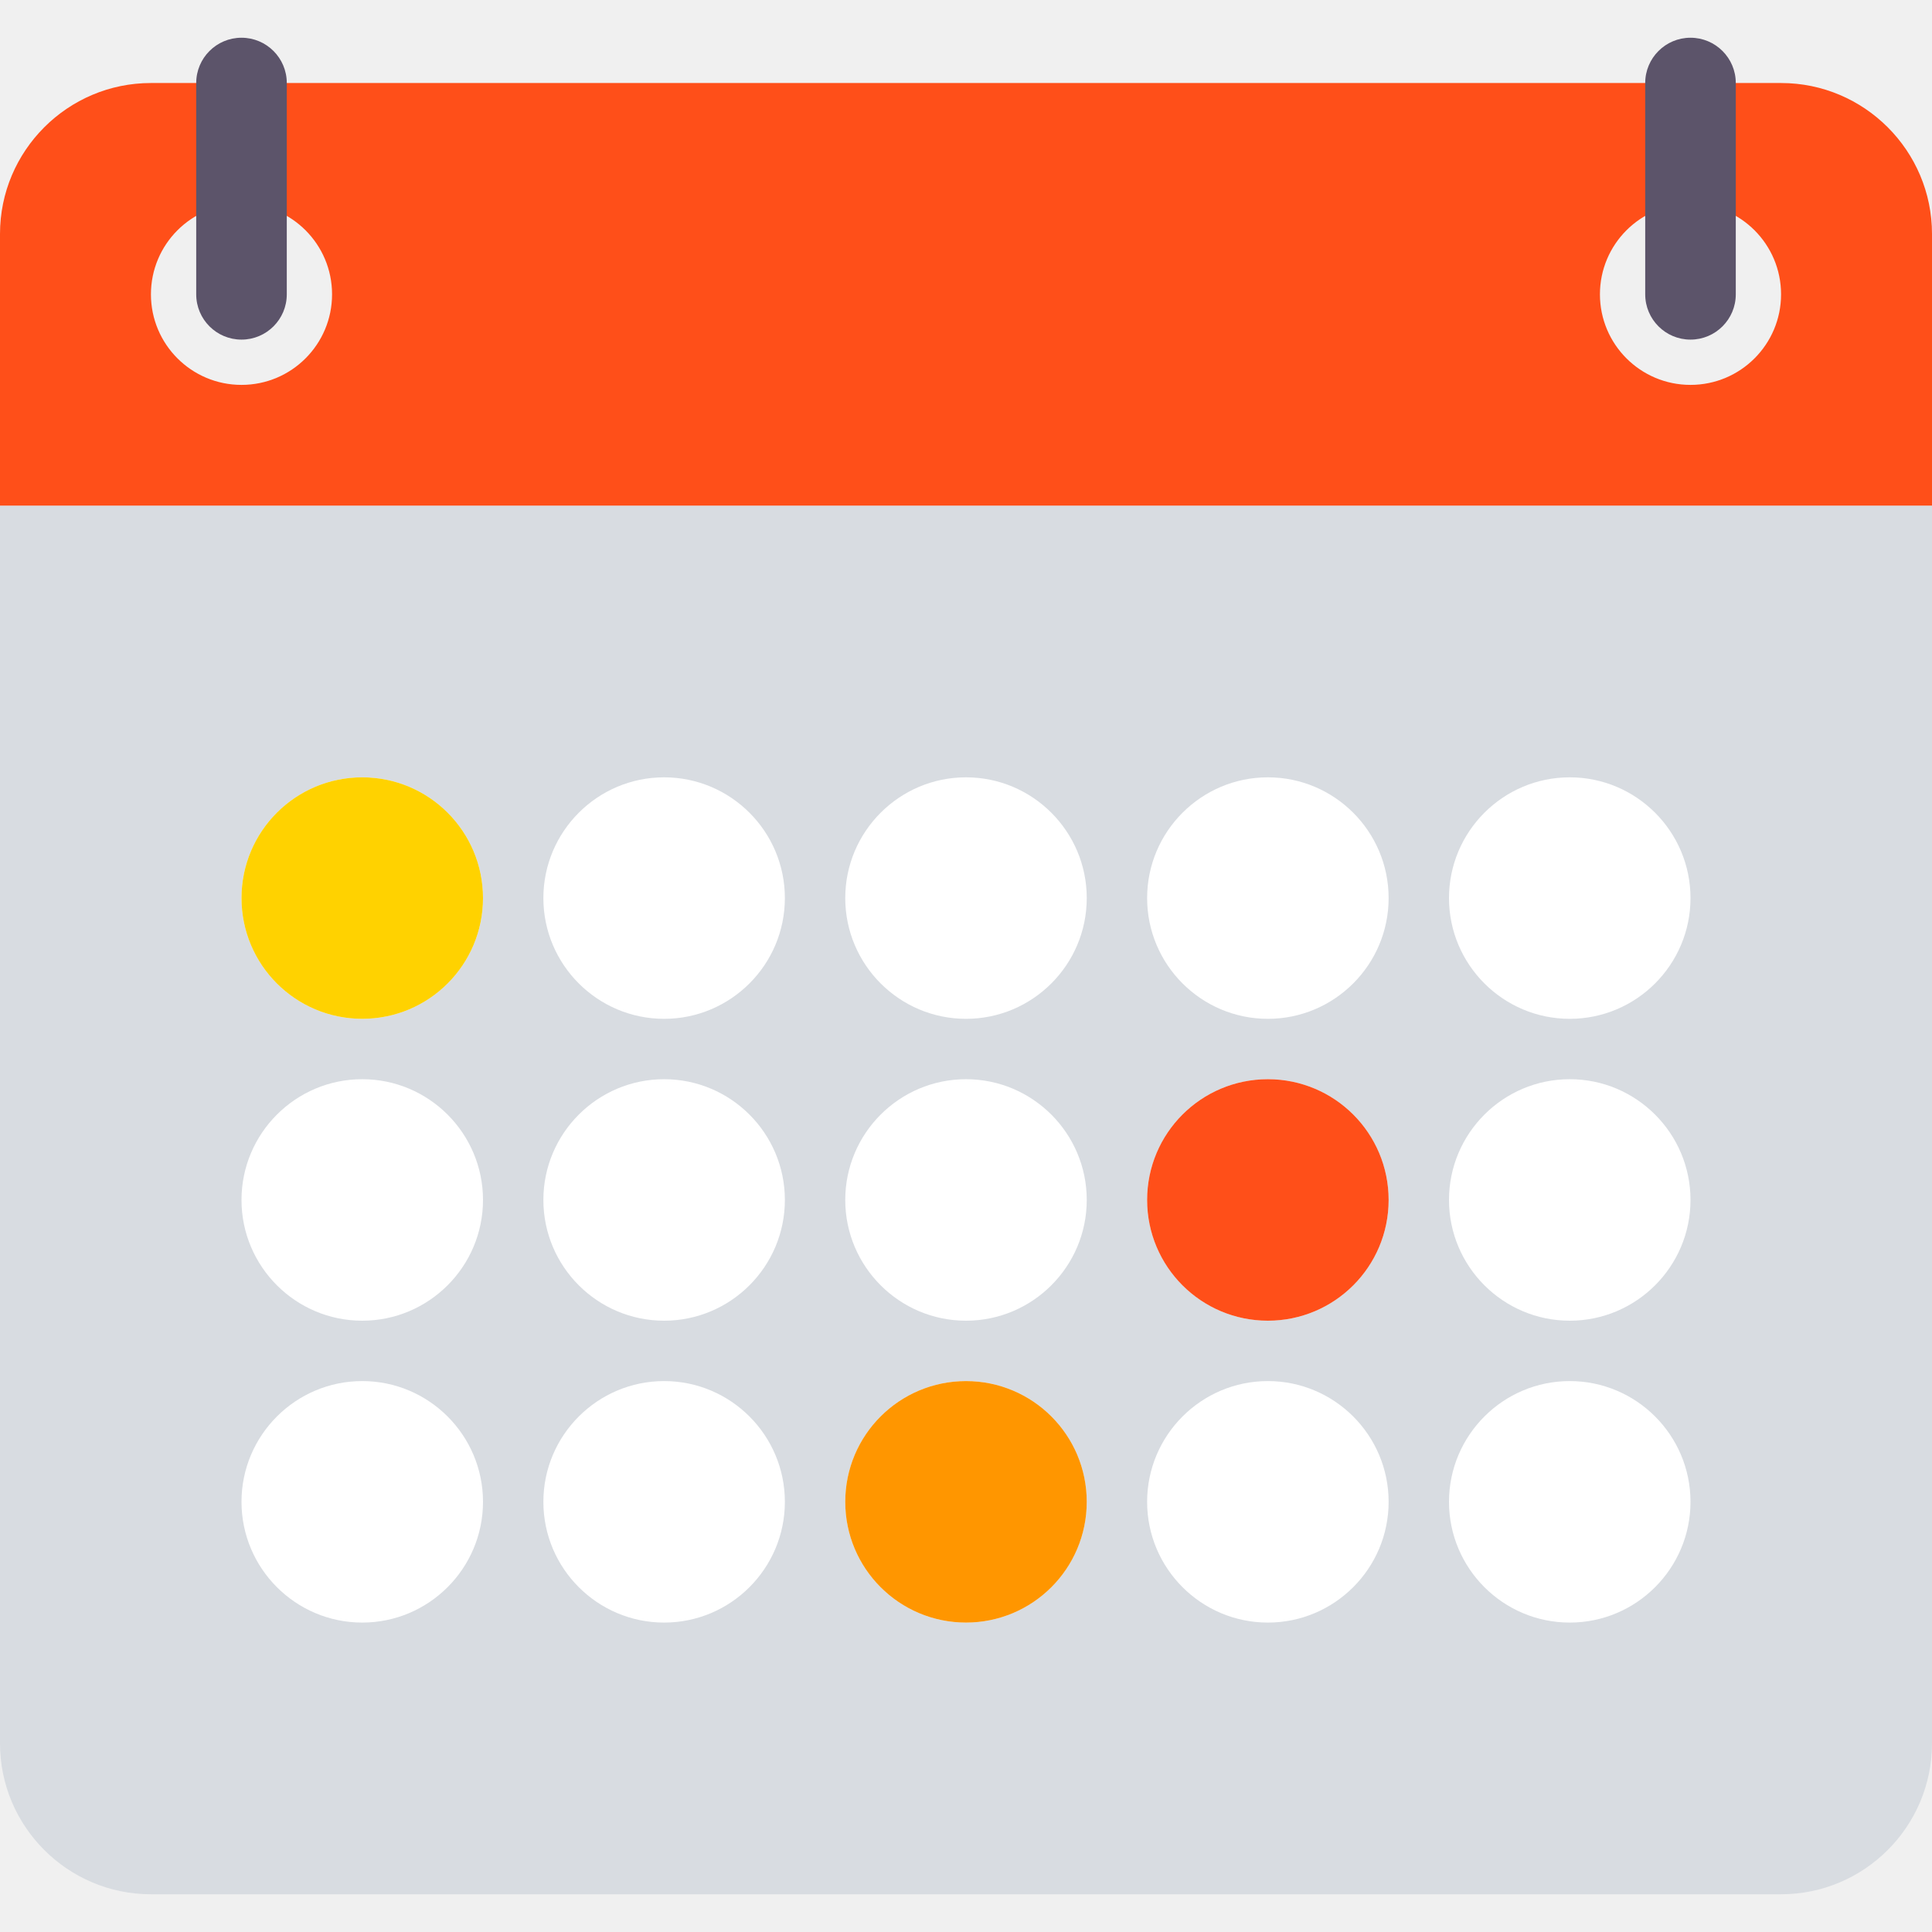
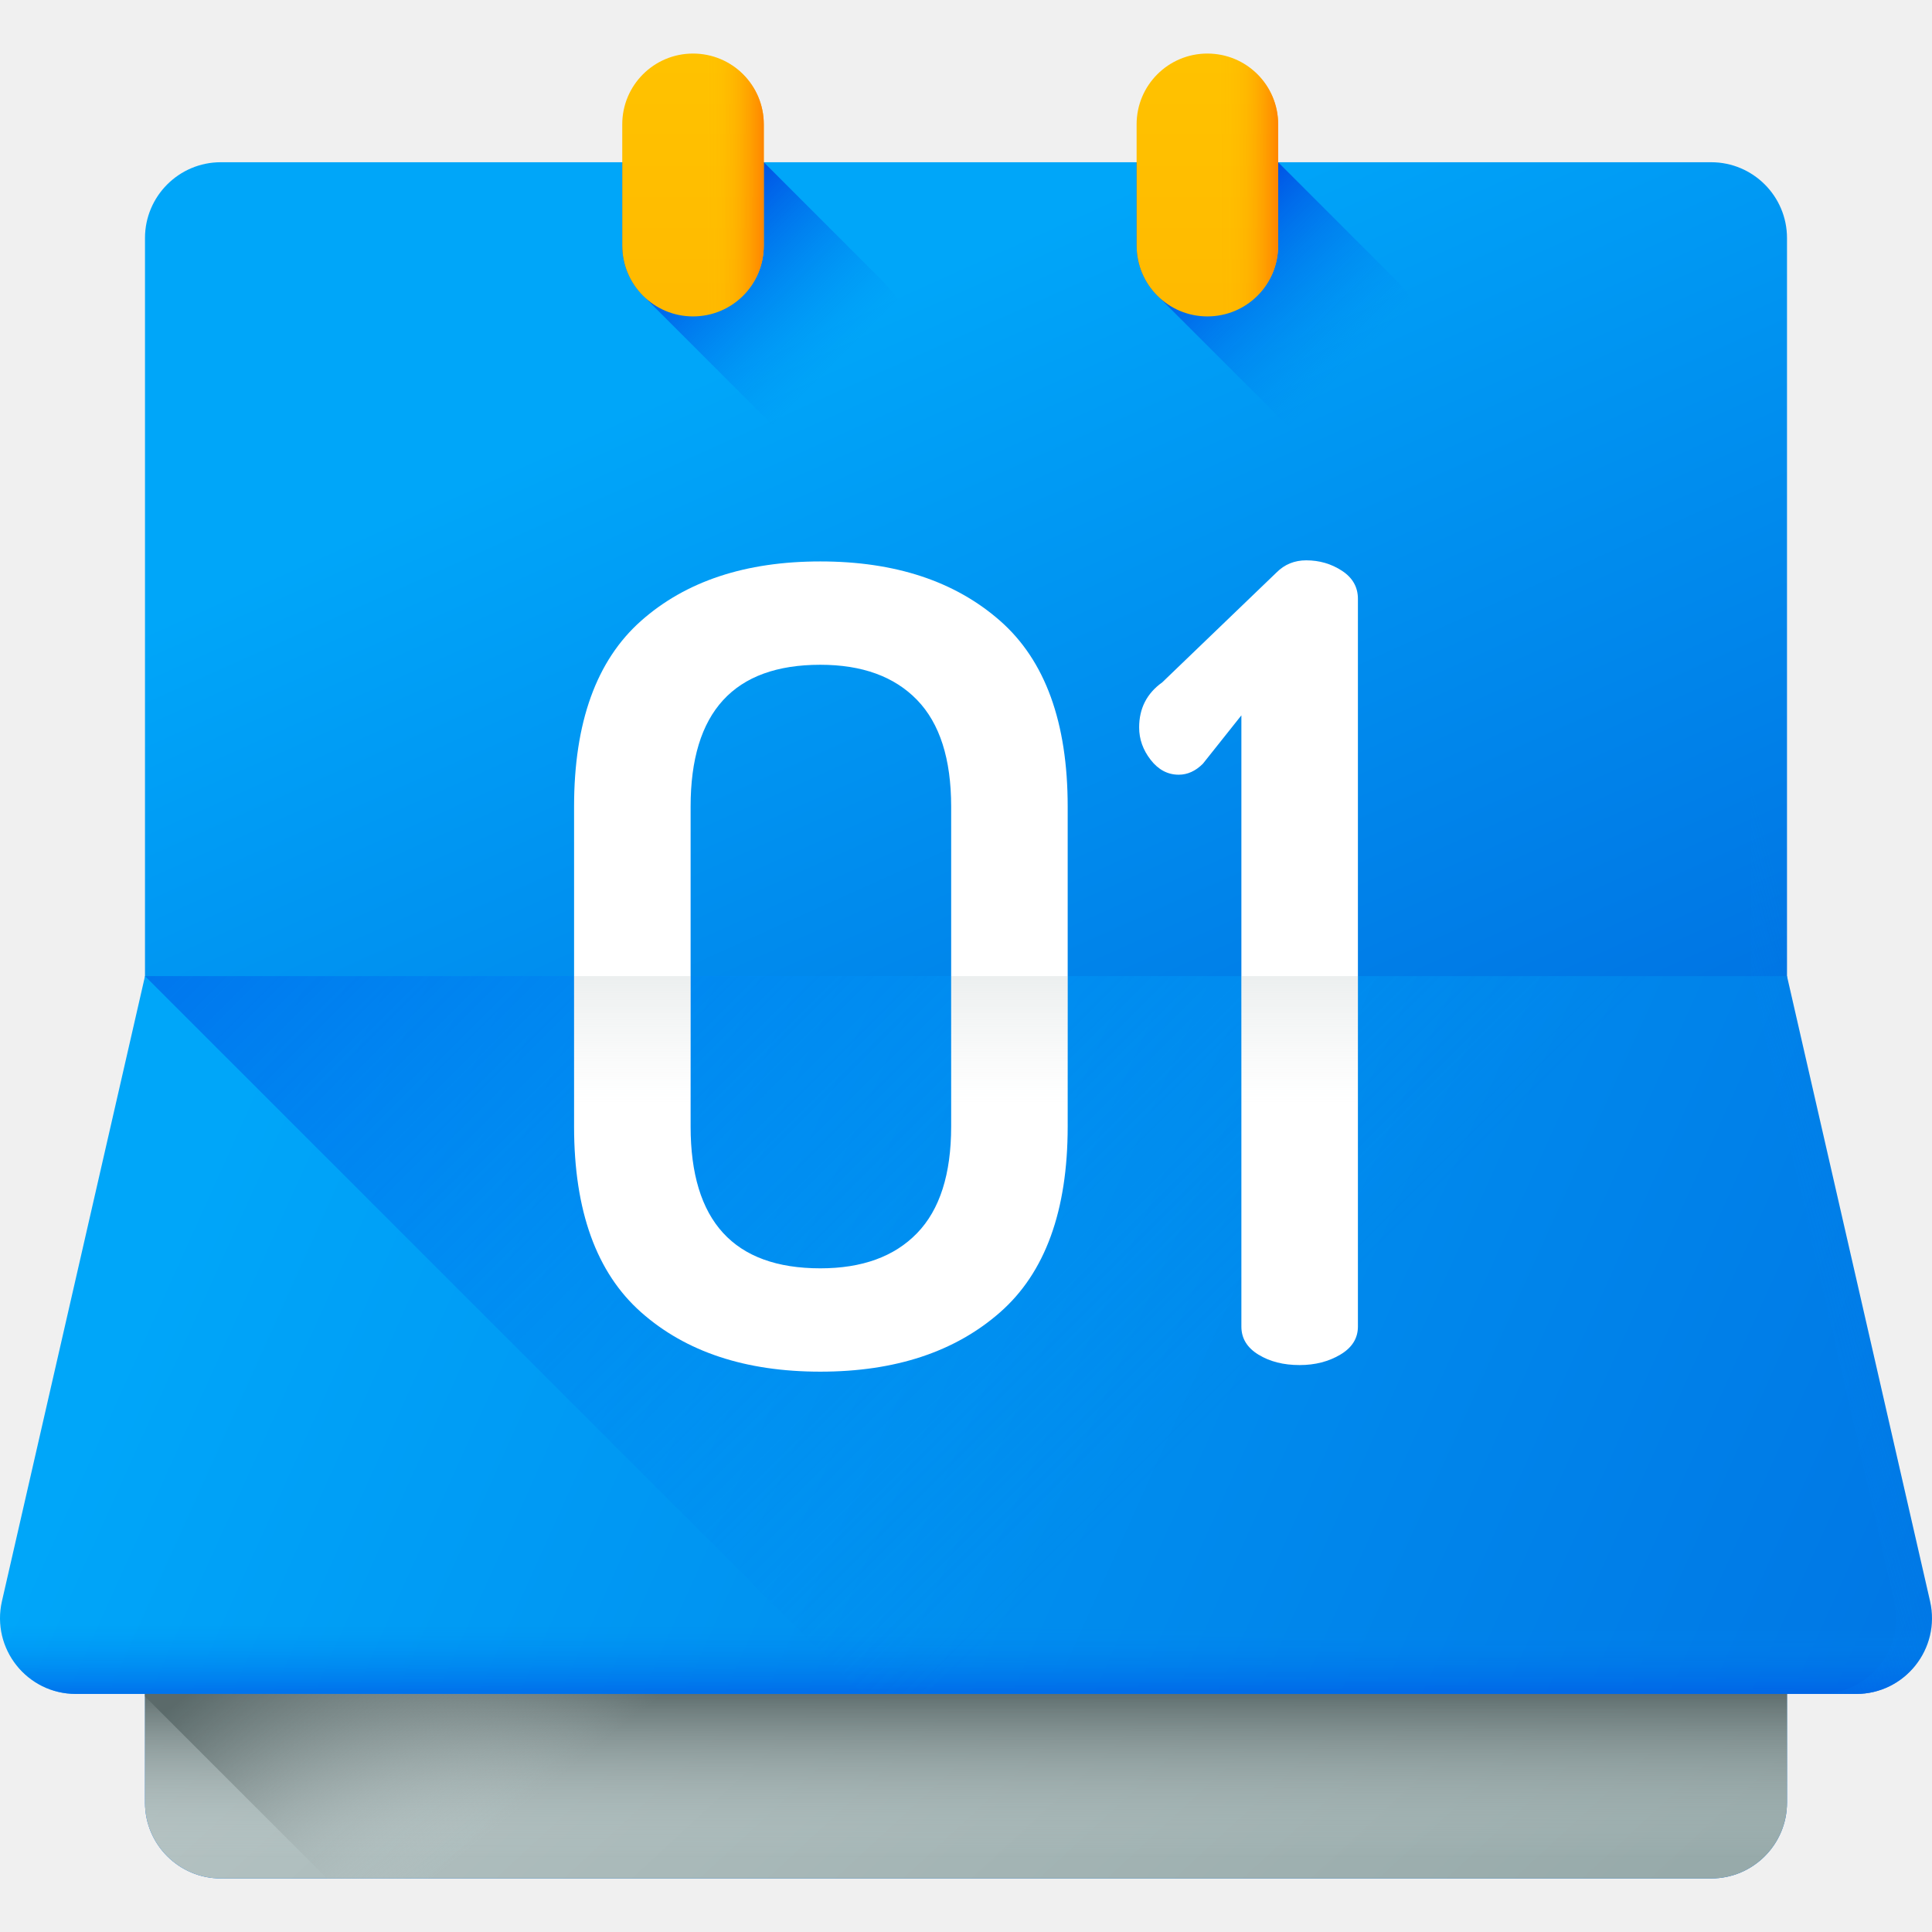
<svg xmlns="http://www.w3.org/2000/svg" version="1.1" id="Capa_1" x="0px" y="0px" viewBox="0 0 512 512" style="enable-background:new 0 0 512 512;" xml:space="preserve">
+   <linearGradient id="SVGID_1_" gradientUnits="userSpaceOnUse" x1="165.951" y1="426.929" x2="274.641" y2="185.399" gradientTransform="matrix(1.0667 0 0 -1.0667 3.2667 557.533)">
+     <stop offset="0" style="stop-color:#00A6F9" />
+     <stop offset="1" style="stop-color:#0071E2" />
+   </linearGradient>
+   <path style="fill:url(#SVGID_1_);" d="M453.477,42.994H58.519c-11.092,0-20.095,9.003-20.095,20.095v414.624  c0,11.092,9.003,20.095,20.095,20.095h394.958c11.092,0,20.095-9.003,20.095-20.095V63.089  C473.572,51.997,464.571,42.994,453.477,42.994z" />
+   <linearGradient id="SVGID_2_" gradientUnits="userSpaceOnUse" x1="97.528" y1="323.878" x2="377.618" y2="21.118" gradientTransform="matrix(1.0667 0 0 -1.0667 3.2667 557.533)">
+     <stop offset="0" style="stop-color:#C2CECE" />
+     <stop offset="1" style="stop-color:#97AAAA" />
+   </linearGradient>
+   <path style="fill:url(#SVGID_2_);" d="M453.474,497.808H58.524c-11.098,0-20.095-8.996-20.095-20.095V260.019h435.14v217.694  C473.569,488.812,464.572,497.808,453.474,497.808z" />
+   <linearGradient id="SVGID_3_" gradientUnits="userSpaceOnUse" x1="236.936" y1="61.307" x2="236.936" y2="103.087" gradientTransform="matrix(1.0667 0 0 -1.0667 3.2667 557.533)">
+     <stop offset="0" style="stop-color:#C2CECE;stop-opacity:0" />
+     <stop offset="0.179" style="stop-color:#AFBCBC;stop-opacity:0.179" />
+     <stop offset="1" style="stop-color:#5B6A6A" />
+   </linearGradient>
+   <path style="fill:url(#SVGID_3_);" d="M453.474,497.808H58.524c-11.098,0-20.095-8.996-20.095-20.095v-42.199h435.14v42.199  C473.569,488.812,464.572,497.808,453.474,497.808z" />
+   <linearGradient id="SVGID_4_" gradientUnits="userSpaceOnUse" x1="61.725" y1="265.133" x2="511.125" y2="62.723" gradientTransform="matrix(1.0667 0 0 -1.0667 3.2667 557.533)">
+     <stop offset="0" style="stop-color:#00A6F9" />
+     <stop offset="1" style="stop-color:#0071E2" />
+   </linearGradient>
+   <path style="fill:url(#SVGID_4_);" d="M491.894,448.911H20.103c-12.908,0-22.468-11.996-19.588-24.578l37.914-165.653h435.14  l37.914,165.653C514.363,436.915,504.802,448.911,491.894,448.911z" />
+   <linearGradient id="SVGID_5_" gradientUnits="userSpaceOnUse" x1="236.936" y1="118.997" x2="236.936" y2="93.877" gradientTransform="matrix(1.0667 0 0 -1.0667 3.2667 557.533)">
+     <stop offset="1.000000e-004" style="stop-color:#008BF2;stop-opacity:0" />
+     <stop offset="1" style="stop-color:#0046E2" />
+   </linearGradient>
+   <path style="fill:url(#SVGID_5_);" d="M491.894,448.911H20.103c-12.908,0-22.468-11.996-19.588-24.578l37.914-165.653h435.14  l37.914,165.653C514.363,436.915,504.802,448.911,491.894,448.911z" />
+   <linearGradient id="SVGID_6_" gradientUnits="userSpaceOnUse" x1="322.136" y1="194.976" x2="37.425" y2="479.686" gradientTransform="matrix(1.0667 0 0 -1.0667 3.2667 557.533)">
+     <stop offset="1.000000e-004" style="stop-color:#008BF2;stop-opacity:0" />
+     <stop offset="1" style="stop-color:#0046E2" />
+   </linearGradient>
+   <path style="fill:url(#SVGID_6_);" d="M491.894,448.911c12.908,0,22.468-11.996,19.588-24.578l-37.914-165.653H38.429  L228.66,448.911H491.894z" />
+   <linearGradient id="SVGID_7_" gradientUnits="userSpaceOnUse" x1="206.986" y1="138.596" x2="160.336" y2="196.346" gradientTransform="matrix(1.0667 0 0 -1.0667 3.2667 557.533)">
+     <stop offset="0" style="stop-color:#C2CECE;stop-opacity:0" />
+     <stop offset="0.179" style="stop-color:#AFBCBC;stop-opacity:0.179" />
+     <stop offset="1" style="stop-color:#5B6A6A" />
+   </linearGradient>
+   <path style="fill:url(#SVGID_7_);" d="M473.569,448.911H38.429v0.67l48.227,48.227h366.818c11.098,0,20.095-8.996,20.095-20.095  V448.911z" />
  <g>
-     <g>
-       <path style="fill:#D8DCE1;" d="M0,134v328c0,22.055,17.945,40,40,40h432c22.055,0,40-17.945,40-40V134H0z" />
-     </g>
-     <g>
-       <path style="fill:#FF4F19;" d="M472,22H40C17.945,22,0,39.945,0,62v72h512V62C512,39.945,494.054,22,472,22z M64,102    c-13.255,0-24-10.745-24-24s10.745-24,24-24s24,10.745,24,24S77.255,102,64,102z M448,102c-13.255,0-24-10.745-24-24    s10.745-24,24-24s24,10.745,24,24S461.255,102,448,102z" />
-     </g>
-     <g>
-       <g>
-         <path style="fill:#FFFFFF;" d="M256,206c-17.648,0-32,14.352-32,32s14.352,32,32,32s32-14.352,32-32S273.648,206,256,206z" />
-       </g>
-       <g>
-         <path style="fill:#FFFFFF;" d="M176,206c-17.648,0-32,14.352-32,32s14.352,32,32,32s32-14.352,32-32S193.648,206,176,206z" />
-       </g>
-       <g>
-         <path style="fill:#FFFFFF;" d="M96,206c-17.648,0-32,14.352-32,32s14.352,32,32,32s32-14.352,32-32S113.648,206,96,206z" />
-       </g>
-       <g>
-         <path style="fill:#FFFFFF;" d="M336,206c-17.648,0-32,14.352-32,32s14.352,32,32,32c17.648,0,32-14.352,32-32     S353.648,206,336,206z" />
-       </g>
-       <g>
-         <path style="fill:#FFFFFF;" d="M416,270c17.648,0,32-14.352,32-32s-14.352-32-32-32c-17.648,0-32,14.352-32,32     S398.351,270,416,270z" />
-       </g>
-       <g>
-         <path style="fill:#FFFFFF;" d="M256,286c-17.648,0-32,14.352-32,32s14.352,32,32,32s32-14.352,32-32S273.648,286,256,286z" />
-       </g>
-       <g>
-         <path style="fill:#FFFFFF;" d="M176,286c-17.648,0-32,14.352-32,32s14.352,32,32,32s32-14.352,32-32S193.648,286,176,286z" />
-       </g>
-       <g>
-         <path style="fill:#FFFFFF;" d="M96,286c-17.648,0-32,14.352-32,32s14.352,32,32,32s32-14.352,32-32S113.648,286,96,286z" />
-       </g>
-       <g>
-         <path style="fill:#FFFFFF;" d="M336,286c-17.648,0-32,14.352-32,32s14.352,32,32,32c17.648,0,32-14.352,32-32     S353.648,286,336,286z" />
-       </g>
-       <g>
-         <path style="fill:#FFFFFF;" d="M416,286c-17.648,0-32,14.352-32,32s14.352,32,32,32c17.648,0,32-14.352,32-32     S433.648,286,416,286z" />
-       </g>
-       <g>
-         <path style="fill:#FFFFFF;" d="M256,366c-17.648,0-32,14.352-32,32c0,17.648,14.352,32,32,32s32-14.352,32-32     C288,380.351,273.648,366,256,366z" />
-       </g>
-       <g>
-         <path style="fill:#FFFFFF;" d="M176,366c-17.648,0-32,14.352-32,32c0,17.648,14.352,32,32,32s32-14.352,32-32     C208,380.351,193.648,366,176,366z" />
-       </g>
-       <g>
-         <path style="fill:#FFFFFF;" d="M96,366c-17.648,0-32,14.352-32,32c0,17.648,14.352,32,32,32s32-14.352,32-32     C128,380.351,113.648,366,96,366z" />
-       </g>
-       <g>
-         <path style="fill:#FFFFFF;" d="M336,366c-17.648,0-32,14.352-32,32c0,17.648,14.352,32,32,32c17.648,0,32-14.352,32-32     C368,380.351,353.648,366,336,366z" />
-       </g>
-       <g>
-         <path style="fill:#FFFFFF;" d="M416,366c-17.648,0-32,14.352-32,32c0,17.648,14.352,32,32,32c17.648,0,32-14.352,32-32     C448,380.351,433.648,366,416,366z" />
-       </g>
-     </g>
-     <g>
-       <g>
-         <path style="fill:#5C546A;" d="M64,90c-6.625,0-12-5.371-12-12V22c0-6.629,5.375-12,12-12s12,5.371,12,12v56     C76,84.629,70.625,90,64,90z" />
-       </g>
-     </g>
-     <g>
-       <g>
-         <path style="fill:#5C546A;" d="M448,90c-6.625,0-12-5.371-12-12V22c0-6.629,5.375-12,12-12s12,5.371,12,12v56     C460,84.629,454.625,90,448,90z" />
-       </g>
-     </g>
-     <g>
-       <circle style="fill:#FFD200;" cx="96" cy="238" r="32" />
-     </g>
-     <g>
-       <circle style="fill:#FF9600;" cx="256" cy="398" r="32" />
-     </g>
-     <g>
-       <circle style="fill:#FF4F19;" cx="336" cy="318" r="32" />
-     </g>
+     <path style="fill:#FFFFFF;" d="M152.136,298.536v-84.781c0-22.333,5.922-38.749,17.772-49.237   c11.845-10.489,27.678-15.732,47.488-15.732c19.811,0,35.69,5.244,47.635,15.732c11.945,10.489,17.917,26.903,17.917,49.237v84.781   c0,22.338-5.972,38.749-17.917,49.237c-11.946,10.489-27.823,15.732-47.635,15.732c-19.811,0-35.644-5.244-47.488-15.732   C158.059,337.284,152.136,320.873,152.136,298.536z M183.019,298.536c0,25.056,11.458,37.584,34.379,37.584   c11.071,0,19.616-3.105,25.638-9.324c6.018-6.213,9.031-15.632,9.031-28.26v-84.781c0-12.623-3.013-22.043-9.031-28.26   c-6.022-6.213-14.567-9.324-25.638-9.324c-22.921,0-34.379,12.528-34.379,37.584V298.536z" />
+     <path style="fill:#FFFFFF;" d="M301.885,192.779c0-5.049,2.038-9.031,6.118-11.946l30.3-29.134   c2.134-2.135,4.757-3.205,7.866-3.205c3.497,0,6.651,0.925,9.469,2.768c2.814,1.847,4.224,4.324,4.224,7.429V351.56   c0,3.109-1.557,5.586-4.661,7.429c-3.109,1.847-6.701,2.768-10.78,2.768c-4.275,0-7.917-0.919-10.925-2.768   c-3.013-1.844-4.516-4.32-4.516-7.429V189.573l-10.197,12.819c-1.943,1.943-4.079,2.913-6.41,2.913   c-2.913,0-5.39-1.311-7.429-3.933C302.904,198.751,301.885,195.888,301.885,192.779z" />
  </g>
+   <g>
+     <linearGradient id="SVGID_8_" gradientUnits="userSpaceOnUse" x1="200.884" y1="248.117" x2="200.884" y2="391.447" gradientTransform="matrix(1.0667 0 0 -1.0667 3.2667 557.533)">
+       <stop offset="0" style="stop-color:#C2CECE;stop-opacity:0" />
+       <stop offset="0.179" style="stop-color:#AFBCBC;stop-opacity:0.179" />
+       <stop offset="1" style="stop-color:#5B6A6A" />
+     </linearGradient>
+     <path style="fill:url(#SVGID_8_);" d="M252.06,258.679v39.855c0,12.633-3.001,22.051-9.029,28.267   c-6.015,6.217-14.562,9.324-25.628,9.324c-22.922,0-34.389-12.54-34.389-37.59v-39.855h-30.879v39.855   c0,22.346,5.921,38.756,17.777,49.232c11.842,10.49,27.678,15.741,47.491,15.741c19.801,0,35.689-5.251,47.625-15.741   c11.95-10.476,17.924-26.887,17.924-49.232v-39.855L252.06,258.679L252.06,258.679z" />
+     <linearGradient id="SVGID_9_" gradientUnits="userSpaceOnUse" x1="319.834" y1="248.117" x2="319.834" y2="391.447" gradientTransform="matrix(1.0667 0 0 -1.0667 3.2667 557.533)">
+       <stop offset="0" style="stop-color:#C2CECE;stop-opacity:0" />
+       <stop offset="0.179" style="stop-color:#AFBCBC;stop-opacity:0.179" />
+       <stop offset="1" style="stop-color:#5B6A6A" />
+     </linearGradient>
+     <path style="fill:url(#SVGID_9_);" d="M328.983,258.679v92.879c0,3.108,1.501,5.586,4.514,7.435   c3.001,1.849,6.644,2.759,10.918,2.759c4.086,0,7.677-0.911,10.784-2.759c3.108-1.849,4.662-4.327,4.662-7.435v-92.879H328.983z" />
+   </g>
+   <linearGradient id="SVGID_10_" gradientUnits="userSpaceOnUse" x1="441.341" y1="293.279" x2="345.241" y2="268.159" gradientTransform="matrix(1.0667 0 0 -1.0667 3.2667 557.533)">
+     <stop offset="1.000000e-004" style="stop-color:#008BF2;stop-opacity:0" />
+     <stop offset="1" style="stop-color:#0046E2" />
+   </linearGradient>
+   <path style="fill:url(#SVGID_10_);" d="M511.485,424.328l-37.913-165.649V63.089c0-11.092-9.003-20.095-20.095-20.095h-9.504  c11.092,0,20.095,9.003,20.095,20.095v195.59l37.913,165.649c2.88,12.593-6.685,24.582-19.586,24.582h9.504  C504.8,448.911,514.365,436.92,511.485,424.328z" />
+   <linearGradient id="SVGID_11_" gradientUnits="userSpaceOnUse" x1="205.018" y1="432.488" x2="167.788" y2="469.717" gradientTransform="matrix(1.0667 0 0 -1.0667 3.2667 557.533)">
+     <stop offset="1.000000e-004" style="stop-color:#008BF2;stop-opacity:0" />
+     <stop offset="1" style="stop-color:#0046E2" />
+   </linearGradient>
+   <path style="fill:url(#SVGID_11_);" d="M170.864,78.79c-3.658-3.429-5.962-8.279-5.962-13.692V42.994h37.51l30.634,30.634  c9.764,9.764,15.25,23.008,15.25,36.817l0,0c0,10.116-7.783,18.816-17.889,19.273c-5.76,0.26-10.946-2.091-14.557-5.941  L170.864,78.79z" />
+   <linearGradient id="SVGID_12_" gradientUnits="userSpaceOnUse" x1="169.116" y1="508.479" x2="169.116" y2="306.917" gradientTransform="matrix(1.0667 0 0 -1.0667 3.2667 557.533)">
+     <stop offset="0" style="stop-color:#FFC200" />
+     <stop offset="0.268" style="stop-color:#FFBB00" />
+     <stop offset="0.659" style="stop-color:#FFA801" />
+     <stop offset="1" style="stop-color:#FF9102" />
+   </linearGradient>
+   <path style="fill:url(#SVGID_12_);" d="M183.658,83.854L183.658,83.854c-10.358,0-18.755-8.397-18.755-18.755V32.947  c0-10.358,8.397-18.755,18.755-18.755l0,0c10.358,0,18.755,8.397,18.755,18.755v32.151  C202.413,75.457,194.016,83.854,183.658,83.854z" />
+   <linearGradient id="SVGID_13_" gradientUnits="userSpaceOnUse" x1="171.937" y1="476.728" x2="187.797" y2="476.728" gradientTransform="matrix(1.0667 0 0 -1.0667 3.2667 557.533)">
+     <stop offset="0" style="stop-color:#FFC200;stop-opacity:0" />
+     <stop offset="0.203" style="stop-color:#FFBB00;stop-opacity:0.203" />
+     <stop offset="0.499" style="stop-color:#FFA700;stop-opacity:0.499" />
+     <stop offset="0.852" style="stop-color:#FF8800;stop-opacity:0.852" />
+     <stop offset="1" style="stop-color:#FF7800" />
+   </linearGradient>
+   <path style="fill:url(#SVGID_13_);" d="M183.658,14.192v69.662c10.358,0,18.755-8.397,18.755-18.755V32.947  C202.413,22.589,194.016,14.192,183.658,14.192z" />
+   <linearGradient id="SVGID_14_" gradientUnits="userSpaceOnUse" x1="332.808" y1="432.488" x2="295.578" y2="469.717" gradientTransform="matrix(1.0667 0 0 -1.0667 3.2667 557.533)">
+     <stop offset="1.000000e-004" style="stop-color:#008BF2;stop-opacity:0" />
+     <stop offset="1" style="stop-color:#0046E2" />
+   </linearGradient>
+   <path style="fill:url(#SVGID_14_);" d="M307.173,78.79c-3.658-3.429-5.962-8.279-5.962-13.692V42.994h37.51l30.634,30.634  c9.764,9.764,15.25,23.008,15.25,36.817l0,0c0,10.116-7.783,18.816-17.889,19.273c-5.76,0.26-10.946-2.091-14.557-5.941  L307.173,78.79z" />
+   <linearGradient id="SVGID_15_" gradientUnits="userSpaceOnUse" x1="296.907" y1="508.479" x2="296.907" y2="306.917" gradientTransform="matrix(1.0667 0 0 -1.0667 3.2667 557.533)">
+     <stop offset="0" style="stop-color:#FFC200" />
+     <stop offset="0.268" style="stop-color:#FFBB00" />
+     <stop offset="0.659" style="stop-color:#FFA801" />
+     <stop offset="1" style="stop-color:#FF9102" />
+   </linearGradient>
+   <path style="fill:url(#SVGID_15_);" d="M319.968,83.854L319.968,83.854c-10.358,0-18.755-8.397-18.755-18.755V32.947  c0-10.358,8.397-18.755,18.755-18.755l0,0c10.358,0,18.755,8.397,18.755,18.755v32.151  C338.723,75.457,330.325,83.854,319.968,83.854z" />
+   <linearGradient id="SVGID_16_" gradientUnits="userSpaceOnUse" x1="299.737" y1="476.728" x2="315.587" y2="476.728" gradientTransform="matrix(1.0667 0 0 -1.0667 3.2667 557.533)">
+     <stop offset="0" style="stop-color:#FFC200;stop-opacity:0" />
+     <stop offset="0.203" style="stop-color:#FFBB00;stop-opacity:0.203" />
+     <stop offset="0.499" style="stop-color:#FFA700;stop-opacity:0.499" />
+     <stop offset="0.852" style="stop-color:#FF8800;stop-opacity:0.852" />
+     <stop offset="1" style="stop-color:#FF7800" />
+   </linearGradient>
+   <path style="fill:url(#SVGID_16_);" d="M319.968,14.192v69.662c10.358,0,18.755-8.397,18.755-18.755V32.947  C338.723,22.589,330.325,14.192,319.968,14.192z" />
  <g>
</g>
  <g>
</g>
  <g>
</g>
  <g>
</g>
  <g>
</g>
  <g>
</g>
  <g>
</g>
  <g>
</g>
  <g>
</g>
  <g>
</g>
  <g>
</g>
  <g>
</g>
  <g>
</g>
  <g>
</g>
  <g>
</g>
</svg>
